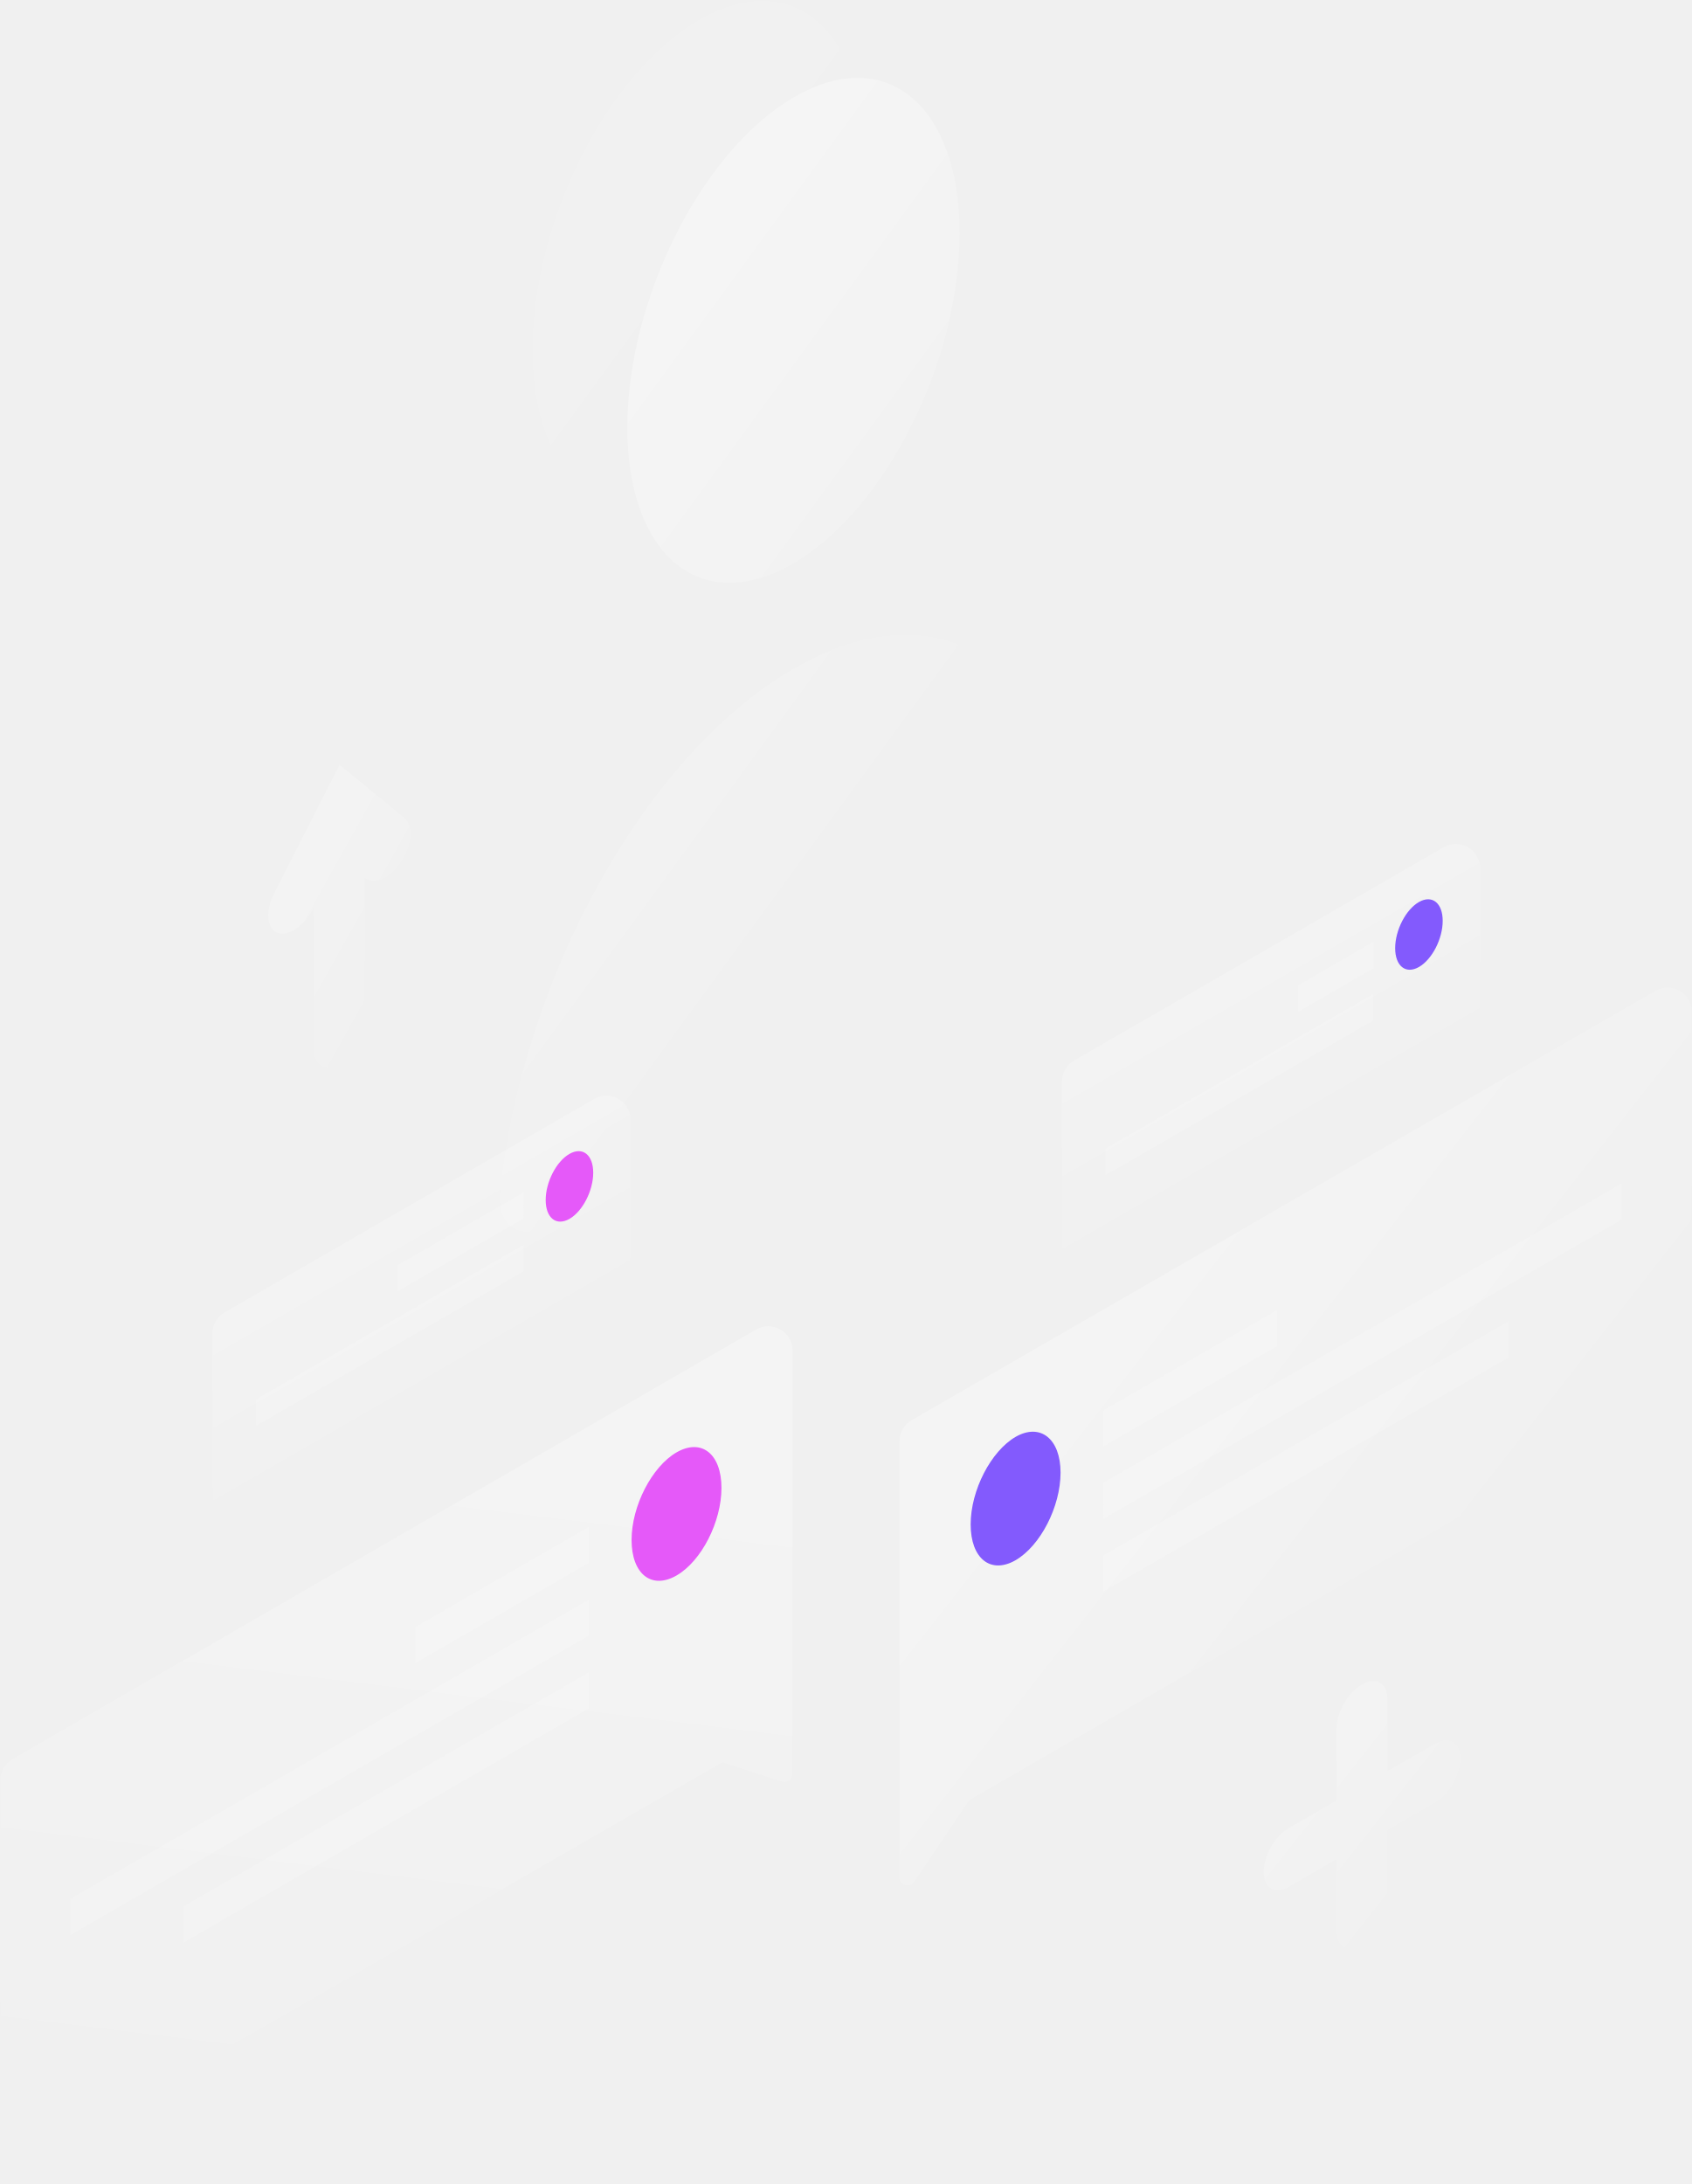
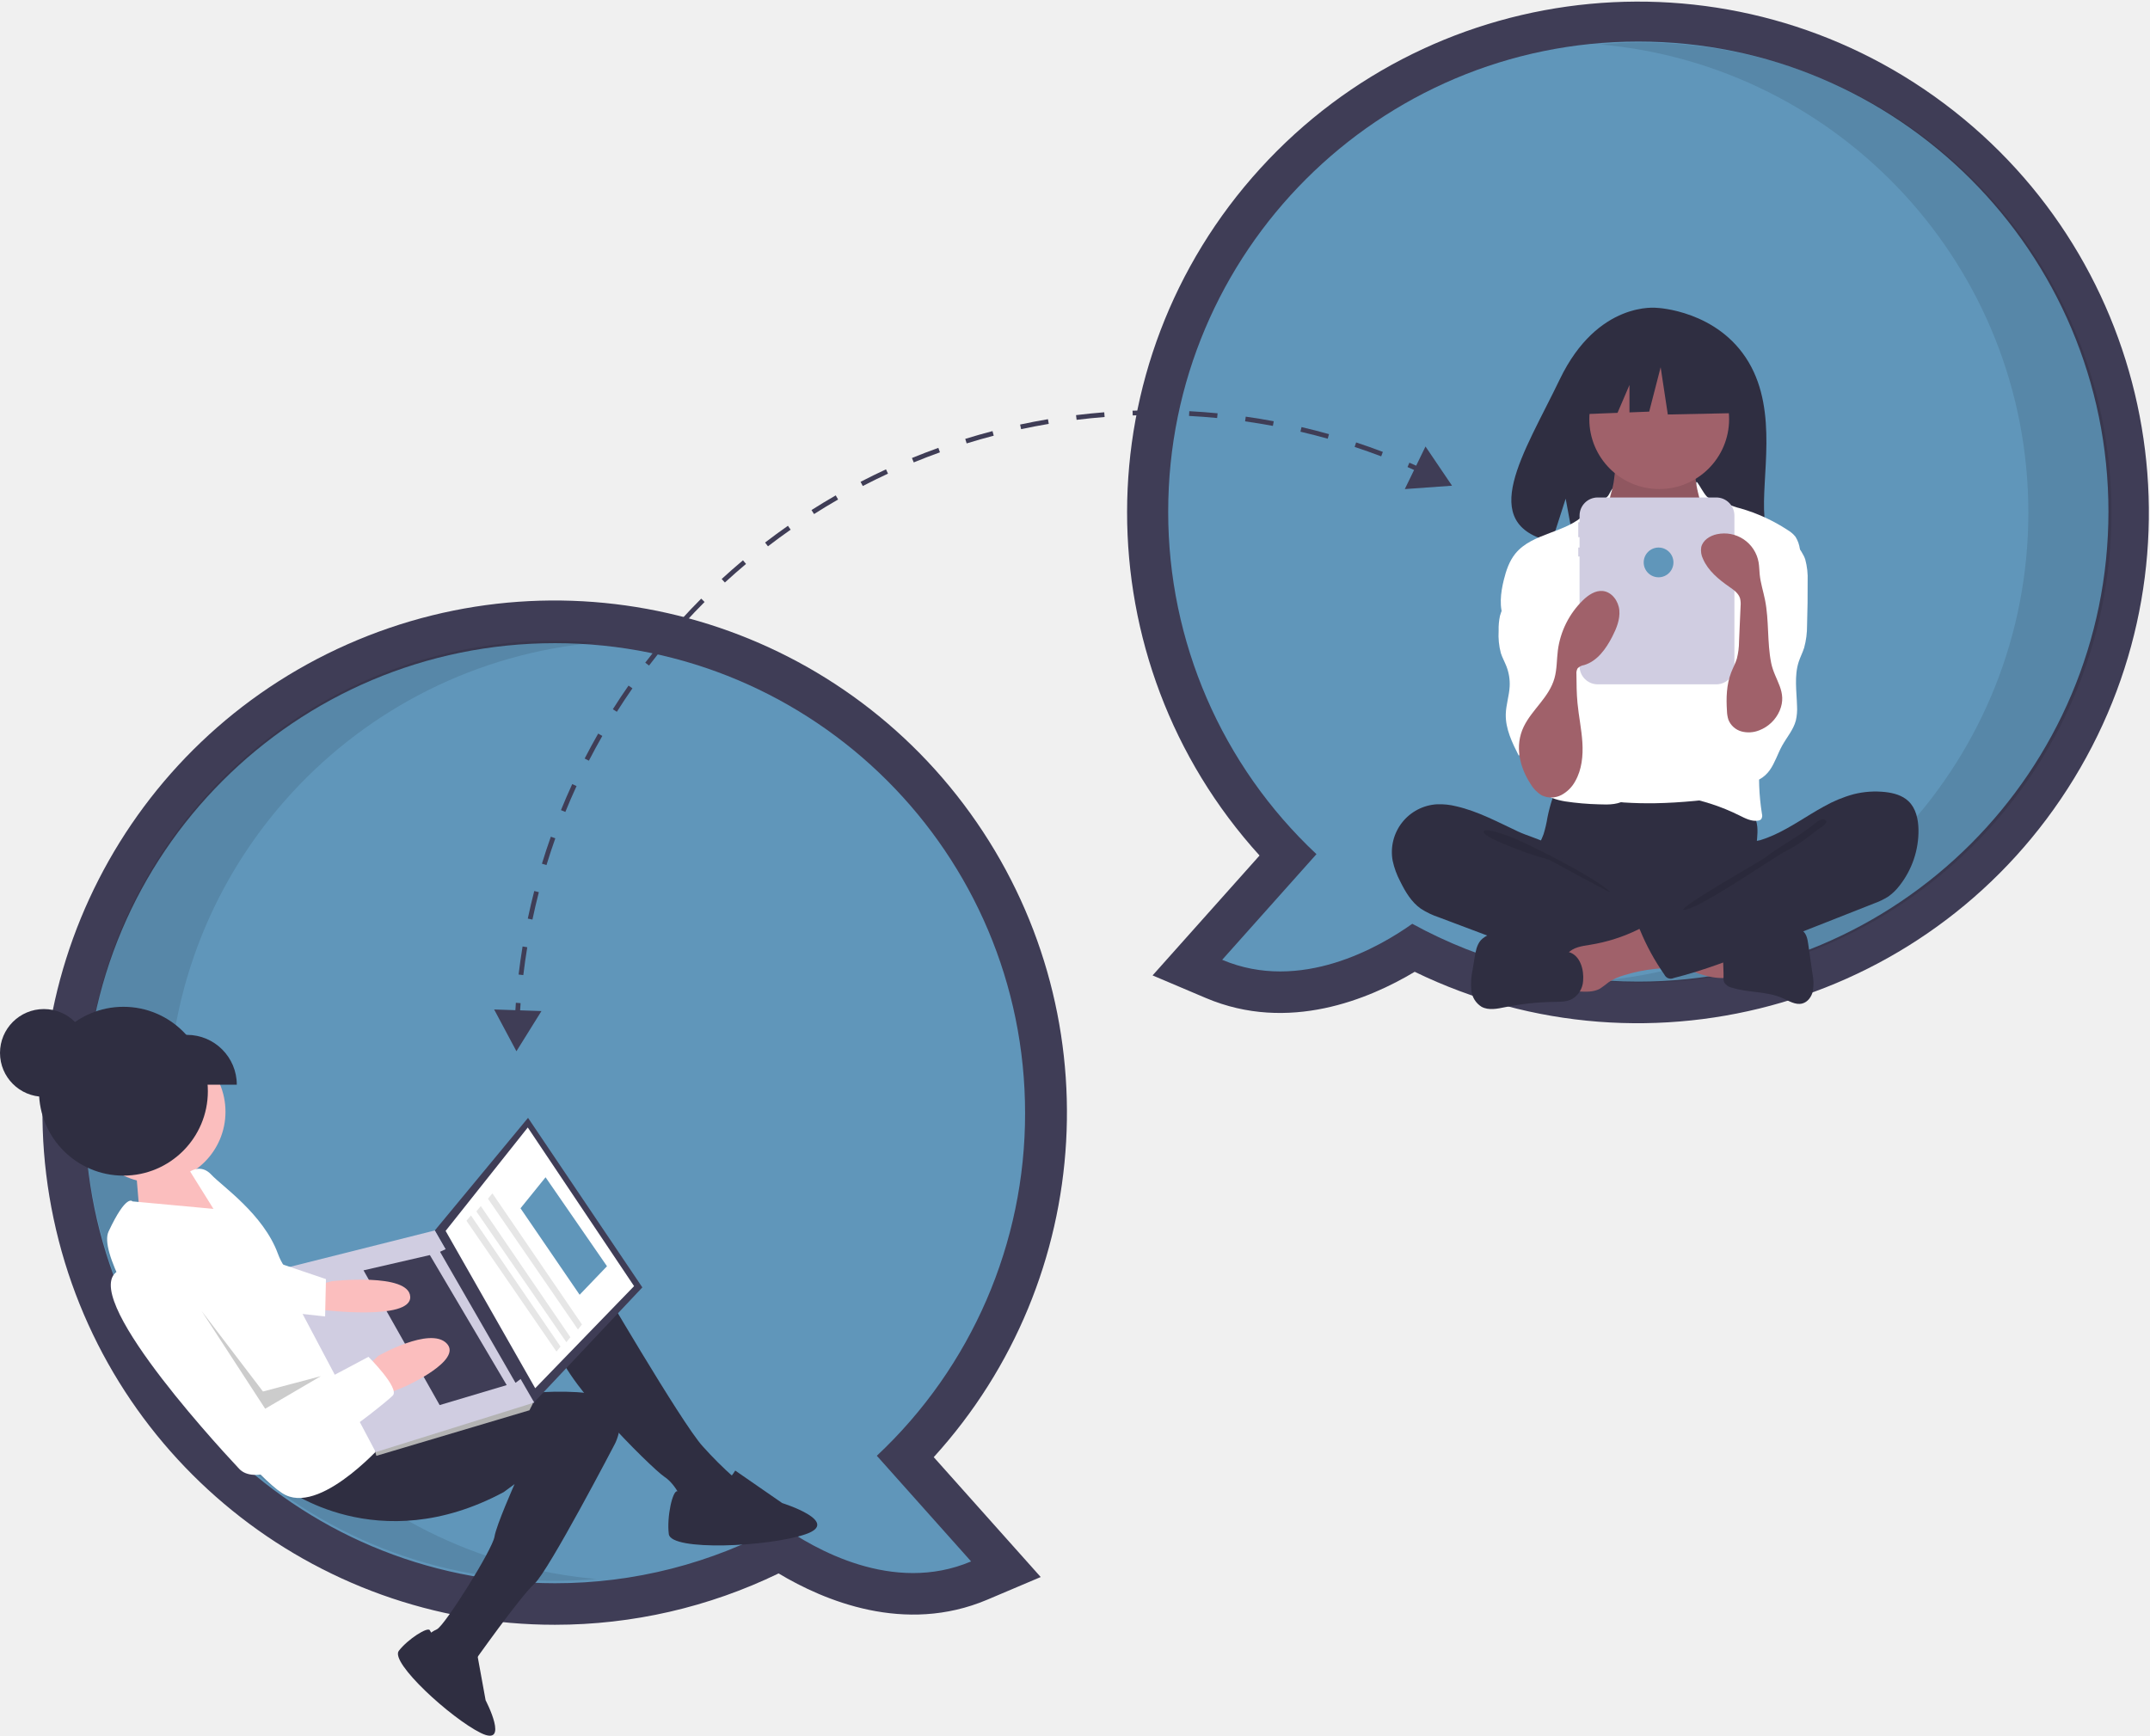
- <svg xmlns="http://www.w3.org/2000/svg" width="313" height="404" viewBox="0 0 313 404" fill="none">
-   <path opacity="0.5" d="M146.574 123.837C173.957 107.856 196.594 122.792 200.599 157.279C201.295 163.244 196.768 171.126 191.239 174.348L101.91 226.514C96.381 229.736 91.854 227.124 92.55 220.331C96.555 181.272 119.236 139.818 146.574 123.837Z" fill="url(#paint0_linear)" />
-   <path opacity="0.5" d="M116.058 79.073C116.058 102.892 129.814 114.126 146.792 104.198C163.77 94.27 177.526 66.968 177.526 43.149C177.526 19.331 163.77 8.096 146.792 18.024C129.814 27.953 116.058 55.255 116.058 79.073Z" fill="url(#paint1_linear)" />
-   <path opacity="0.07" d="M128.987 109.554C156.369 93.574 179.006 108.509 183.011 142.996C183.708 148.962 179.181 156.843 173.652 160.066L84.323 212.232C78.794 215.454 74.267 212.841 74.963 206.048C78.968 166.989 101.605 125.535 128.987 109.554Z" fill="url(#paint2_linear)" />
-   <path opacity="0.07" d="M98.471 64.791C98.471 88.61 112.227 99.844 129.205 89.916C146.183 79.988 159.939 52.686 159.939 28.867C159.939 5.048 146.183 -6.186 129.205 3.742C112.227 13.67 98.471 40.972 98.471 64.791Z" fill="url(#paint3_linear)" />
-   <path opacity="0.2" d="M39.31 246.651C39.31 245.049 40.164 243.569 41.551 242.768L109.941 203.271C112.93 201.544 116.668 203.702 116.668 207.154V239.708L39.31 284.384V246.651Z" fill="url(#paint4_linear)" />
-   <path d="M100.952 221.985C100.952 225.295 102.911 226.862 105.349 225.469C107.787 224.076 109.746 220.244 109.746 216.934C109.746 213.625 107.787 212.057 105.349 213.451C102.911 214.844 100.952 218.676 100.952 221.985Z" fill="#E559F9" />
-   <path opacity="0.15" d="M96.86 220.548L73.614 234.004V238.837L96.904 225.382L96.86 220.548Z" fill="#FEFEFE" />
-   <path opacity="0.15" d="M96.86 230.259L47.32 258.867V263.788L96.86 235.179V230.259Z" fill="#FEFEFE" />
-   <path opacity="0.2" d="M196.463 200.06C196.463 198.457 197.318 196.977 198.706 196.176L267.095 156.717C270.085 154.993 273.821 157.15 273.821 160.601V193.159L196.463 237.835V200.06Z" fill="url(#paint5_linear)" />
-   <path d="M258.105 175.393C258.105 178.703 260.064 180.27 262.502 178.877C264.94 177.483 266.899 173.651 266.899 170.342C266.899 167.033 264.94 165.465 262.502 166.859C260.064 168.252 258.105 172.084 258.105 175.393Z" fill="#835AFD" />
-   <path opacity="0.15" d="M254.144 174.174L240.126 182.273V187.194L254.144 179.094V174.174Z" fill="#FEFEFE" />
-   <path opacity="0.15" d="M254.013 183.884L204.473 212.493V217.413L254.013 188.805V183.884Z" fill="#FEFEFE" />
-   <path opacity="0.3" d="M146.614 249.832C146.616 246.378 142.878 244.219 139.887 245.946L2.284 325.416C0.897 326.216 0.043 327.695 0.042 329.296L-7.43479e-05 403.129L133.645 325.969L144.617 329.553C145.583 329.869 146.575 329.149 146.575 328.133L146.614 249.832Z" fill="url(#paint6_linear)" />
-   <path d="M116.842 284.863C116.842 291.177 120.542 294.095 125.156 291.438C129.771 288.782 133.471 281.51 133.471 275.24C133.471 268.926 129.771 266.009 125.156 268.665C120.586 271.321 116.842 278.593 116.842 284.863Z" fill="#E559F9" />
-   <path opacity="0.15" d="M108.919 282.425L76.792 300.975V307.68L108.919 289.131V282.425Z" fill="#FEFEFE" />
-   <path opacity="0.15" d="M108.919 295.88L12.973 351.268V357.974L108.919 302.586V295.88Z" fill="#FEFEFE" />
-   <path opacity="0.15" d="M108.919 309.335L33.912 352.662V359.367L108.919 316.041V309.335Z" fill="#FEFEFE" />
-   <path opacity="0.3" d="M166.424 266.593C166.425 264.992 167.28 263.512 168.667 262.712L306.27 183.284C309.26 181.558 312.997 183.717 312.996 187.17L312.956 255.819L179.311 332.979L169.118 348.084C168.293 349.307 166.384 348.722 166.384 347.248L166.424 266.593Z" fill="url(#paint7_linear)" />
-   <path d="M196.202 272.41C196.202 278.723 192.458 285.952 187.887 288.608C183.273 291.264 179.572 288.303 179.572 281.989C179.572 275.675 183.316 268.447 187.887 265.791C192.458 263.178 196.202 266.139 196.202 272.41Z" fill="#835AFD" />
-   <path opacity="0.15" d="M204.125 260.87L236.252 242.321V249.026L204.125 267.576V260.87Z" fill="#FEFEFE" />
-   <path opacity="0.15" d="M204.081 274.282L300.027 218.894V225.6L204.125 280.988L204.081 274.282Z" fill="#FEFEFE" />
-   <path opacity="0.15" d="M204.081 287.737L279.088 244.411V251.116L204.081 294.443V287.737Z" fill="#FEFEFE" />
-   <path opacity="0.2" d="M251.967 311.599C249.355 313.08 247.266 316.738 247.266 319.786V333.067L238.472 338.118C235.86 339.598 233.771 343.256 233.771 346.26C233.771 349.265 235.86 350.484 238.472 349.004L247.266 343.909V357.19C247.266 360.195 249.355 361.414 251.967 359.933C254.579 358.453 256.669 354.795 256.669 351.791V338.51L265.462 333.459C268.074 331.978 270.164 328.32 270.164 325.316C270.164 322.311 268.074 321.092 265.462 322.572L256.669 327.624V314.343C256.712 311.295 254.579 310.075 251.967 311.599Z" fill="url(#paint8_linear)" />
-   <path opacity="0.2" d="M62.818 141.472L50.716 165.247C49.061 168.513 49.322 171.779 51.325 172.563C53.328 173.347 56.288 171.3 57.942 168.034L58.073 167.729V194.117C58.073 197.122 60.162 198.341 62.774 196.86C65.386 195.336 67.476 191.722 67.476 188.718V162.33L67.606 162.461C69.26 163.81 72.264 162.417 74.223 159.325C76.226 156.234 76.487 152.663 74.833 151.313L62.818 141.472Z" fill="url(#paint9_linear)" />
-   <defs>
-     <linearGradient id="paint0_linear" x1="33.618" y1="97.776" x2="144.84" y2="178.888" gradientUnits="userSpaceOnUse">
-       <stop stop-color="white" />
-       <stop offset="1" stop-color="white" stop-opacity="0" />
-     </linearGradient>
-     <linearGradient id="paint1_linear" x1="90.288" y1="19.891" x2="201.51" y2="101.002" gradientUnits="userSpaceOnUse">
-       <stop stop-color="white" />
-       <stop offset="1" stop-color="white" stop-opacity="0" />
-     </linearGradient>
-     <linearGradient id="paint2_linear" x1="16.023" y1="83.489" x2="127.245" y2="164.601" gradientUnits="userSpaceOnUse">
-       <stop stop-color="white" />
-       <stop offset="1" stop-color="white" stop-opacity="0" />
-     </linearGradient>
-     <linearGradient id="paint3_linear" x1="72.693" y1="5.603" x2="183.915" y2="86.714" gradientUnits="userSpaceOnUse">
-       <stop stop-color="white" />
-       <stop offset="1" stop-color="white" stop-opacity="0" />
-     </linearGradient>
-     <linearGradient id="paint4_linear" x1="69.27" y1="226.769" x2="86.727" y2="257.005" gradientUnits="userSpaceOnUse">
-       <stop stop-color="white" />
-       <stop offset="1" stop-color="white" stop-opacity="0" />
-     </linearGradient>
-     <linearGradient id="paint5_linear" x1="226.423" y1="180.183" x2="243.88" y2="210.419" gradientUnits="userSpaceOnUse">
-       <stop stop-color="white" />
-       <stop offset="1" stop-color="white" stop-opacity="0" />
-     </linearGradient>
-     <linearGradient id="paint6_linear" x1="83.661" y1="244.547" x2="64.699" y2="398.299" gradientUnits="userSpaceOnUse">
-       <stop stop-color="white" />
-       <stop offset="1" stop-color="white" stop-opacity="0" />
-     </linearGradient>
-     <linearGradient id="paint7_linear" x1="198.387" y1="233.403" x2="274.093" y2="292.664" gradientUnits="userSpaceOnUse">
-       <stop stop-color="white" />
-       <stop offset="1" stop-color="white" stop-opacity="0" />
-     </linearGradient>
-     <linearGradient id="paint8_linear" x1="242.889" y1="328.562" x2="265.686" y2="346.549" gradientUnits="userSpaceOnUse">
-       <stop stop-color="white" />
-       <stop offset="1" stop-color="white" stop-opacity="0" />
-     </linearGradient>
-     <linearGradient id="paint9_linear" x1="54.215" y1="165.456" x2="76.298" y2="177.763" gradientUnits="userSpaceOnUse">
-       <stop stop-color="white" />
-       <stop offset="1" stop-color="white" stop-opacity="0" />
-     </linearGradient>
-   </defs>
+ <svg xmlns="http://www.w3.org/2000/svg" data-name="Layer 1" width="883.929" height="713.746" viewBox="0 0 883.929 713.746">
+   <path d="M739.66,492.741c-18.647,11.183-51.869,25.196-85.819,10.795l-21.946-9.309,43.978-49.299a210.034,210.034,0,1,1,63.787,47.813Zm-84.262-189.247A174.541,174.541,0,0,0,710.97,431.911l12.131,11.4-27.674,31.021c14.415-2.925,26.97-10.723,33.336-15.252l8.735-6.216,9.395,5.162a176.343,176.343,0,0,0,84.706,21.667c97.157,0,176.2-79.043,176.2-176.2,0-97.157-79.043-176.2-176.2-176.2S655.398,206.337,655.398,303.494Z" transform="translate(-158.0354 -93.12723)" fill="#3f3d56" />
+   <path d="M638.315,303.494c0-106.747,86.536-193.283,193.283-193.283s193.283,86.536,193.283,193.283S938.346,496.777,831.598,496.777A192.403,192.403,0,0,1,738.666,473c-13.361,9.506-45.955,28.468-78.154,14.809l38.759-43.448A192.735,192.735,0,0,1,638.315,303.494Z" transform="translate(-158.0354 -93.12723)" fill="#6096ba" />
+   <path d="M991.955,303.912c0-100.989-77.456-183.874-176.2-192.523,5.63-.493,11.325-.76,17.083-.76,106.747,0,193.283,86.536,193.283,193.283S939.585,497.196,832.838,497.196c-5.749,0-11.434-.27-17.056-.762C914.512,487.771,991.955,404.892,991.955,303.912Z" transform="translate(-158.0354 -93.12723)" opacity="0.1" style="isolation:isolate" />
+   <path d="M386.198,761.252A210.59,210.59,0,1,1,541.923,692.32l43.978,49.299-21.946,9.309c-33.95,14.401-67.172.388-85.819-10.795A210.856,210.856,0,0,1,386.198,761.252Zm0-386.566c-97.157,0-176.2,79.043-176.2,176.2,0,97.157,79.043,176.2,176.2,176.2a176.343,176.343,0,0,0,84.706-21.667l9.395-5.162,8.735,6.215c6.366,4.529,18.921,12.327,33.336,15.252l-27.674-31.021,12.131-11.4a174.541,174.541,0,0,0,55.572-128.418C562.398,453.729,483.355,374.686,386.198,374.686Z" transform="translate(-158.0354 -93.12723)" fill="#3f3d56" />
+   <path d="M579.481,550.885c0-106.747-86.536-193.283-193.283-193.283S192.915,444.138,192.915,550.885s86.536,193.283,193.283,193.283a192.404,192.404,0,0,0,92.932-23.777c13.361,9.506,45.955,28.468,78.154,14.809L518.525,691.753A192.735,192.735,0,0,0,579.481,550.885Z" transform="translate(-158.0354 -93.12723)" fill="#6096ba" />
+   <path d="M227.081,549.909c0-100.989,77.456-183.874,176.2-192.523-5.63-.493-11.325-.76-17.083-.76-106.747,0-193.283,86.536-193.283,193.283s86.536,193.283,193.283,193.283c5.749,0,11.434-.27,17.056-.762C304.523,733.768,227.081,650.889,227.081,549.909Z" transform="translate(-158.0354 -93.12723)" opacity="0.1" style="isolation:isolate" />
+   <path d="M876.973,242.088c-12.646-21.368-37.666-22.364-37.666-22.364s-24.38-3.118-40.02,29.426c-14.577,30.334-34.696,59.621-3.239,66.722l5.682-17.685,3.519,19.002a123.082,123.082,0,0,0,13.459.23c33.688-1.088,65.771.318,64.738-11.77C882.074,289.578,889.141,262.648,876.973,242.088Z" transform="translate(-158.0354 -93.12723)" fill="#2f2e41" />
+   <path d="M794.253,429.219a49.883,49.883,0,0,1-1.613,6.944c-.791,2.225-2.013,4.283-2.737,6.531-2.306,7.166.891,15.156,5.998,20.688a33.759,33.759,0,0,0,16.459,9.774,67.152,67.152,0,0,0,14.145,1.486c13.146.446,26.631.845,39.088-3.38a67.914,67.914,0,0,0,11.356-5.159,8.502,8.502,0,0,0,2.947-2.32,8.109,8.109,0,0,0,1.063-4.76c-.028-5.573-1.158-11.118-.89-16.684.149-3.083.726-6.164.442-9.238a17.043,17.043,0,0,0-13.025-14.681c-3.534-.759-7.199-.345-10.797.001a275.284,275.284,0,0,1-28.099,1.256c-9.586-.061-19.112-1.524-28.65-1.677-2.821-.045-2.764.824-3.662,3.554A66.496,66.496,0,0,0,794.253,429.219Z" transform="translate(-158.0354 -93.12723)" fill="#2f2e41" />
+   <path d="M821.456,291.605c-.461,2.412-.959,4.912-2.408,6.894-1.668,2.281-4.387,3.584-6.181,5.766-2.7,3.285-2.855,7.908-2.866,12.16-.01,3.917.069,8.096,2.254,11.348a19.831,19.831,0,0,0,5.684,5.011c8.193,5.521,17.046,11.141,26.924,11.324,4.093.075,8.481-.982,11.174-4.064a16.778,16.778,0,0,0,2.705-4.827,64.095,64.095,0,0,0,4.537-19.512,22.911,22.911,0,0,0-.864-9.373c-1.2-3.346-3.626-6.099-5.23-9.271A20.638,20.638,0,0,1,855.198,284.849a1.318,1.318,0,0,0-.07-.885,1.289,1.289,0,0,0-1.062-.43l-19.586-1.41a42.625,42.625,0,0,1-5.438-.622c-1.056-.215-3.845-1.714-4.851-1.315C822.327,280.924,821.838,289.605,821.456,291.605Z" transform="translate(-158.0354 -93.12723)" fill="#a0616a" />
+   <path d="M821.456,292.217c-.461,2.412-.959,4.912-2.408,6.894-1.668,2.28-4.387,3.584-6.181,5.766-2.7,3.285-2.855,7.908-2.866,12.16-.01,3.917.069,8.096,2.254,11.348A19.831,19.831,0,0,0,817.938,333.396c8.193,5.521,17.046,11.141,26.924,11.324,4.093.075,8.481-.982,11.174-4.064a16.777,16.777,0,0,0,2.705-4.827,64.095,64.095,0,0,0,4.537-19.512,22.911,22.911,0,0,0-.864-9.373c-1.2-3.346-3.626-6.099-5.23-9.271A20.638,20.638,0,0,1,855.198,285.46a1.318,1.318,0,0,0-.07-.885,1.289,1.289,0,0,0-1.062-.431l-19.586-1.41a42.623,42.623,0,0,1-5.438-.622c-1.056-.215-3.845-1.714-4.851-1.315C822.327,281.535,821.838,290.217,821.456,292.217Z" transform="translate(-158.0354 -93.12723)" opacity="0.1" />
+   <circle cx="682.151" cy="172.37" r="28.735" fill="#a0616a" />
+   <path d="M825.486,329.856a17.623,17.623,0,0,0,5.047,4.033,15.859,15.859,0,0,0,6.305,1.201c5.18.146,10.795-.803,14.398-4.527,4.645-4.8,4.492-12.543,8.133-18.143a4.041,4.041,0,0,1,1.173-1.283,3.803,3.803,0,0,1,1.995-.459c4.598-.043,8.604,2.939,12.219,5.781a16.095,16.095,0,0,1,4.301,4.381,14.849,14.849,0,0,1,1.45,4.441c1.794,8.757,2.375,17.711,2.951,26.631.318,4.927.637,9.859.613,14.796-.078,16.266-3.859,32.26-7.618,48.086-.484,2.039-1.147,4.318-3.002,5.295a7.402,7.402,0,0,1-2.619.639c-10.769,1.265-21.559,2.531-32.401,2.698q-6.346.098-12.687-.307a6.834,6.834,0,0,1-2.137-.373,6.027,6.027,0,0,1-2.33-1.979c-5.864-7.39-6.21-17.606-6.173-27.04q.137-34.597,2.472-69.138c.129-1.901.157-4.209-1.213-5.704A71.41,71.41,0,0,0,825.486,329.856Z" transform="translate(-158.0354 -93.12723)" fill="#fff" />
+   <path d="M819.399,296.677c-.971,1.757-8.126,6.119-9.507,7.575-7.718,8.135-21.804,7.83-28.863,16.543-2.483,3.066-3.774,6.918-4.723,10.747-1.342,5.416-2.059,11.323.19,16.43,2.163,4.914,6.718,8.311,9.81,12.701,3.395,4.82,4.921,10.672,6.384,16.383,1.08,4.217,2.169,8.538,1.748,12.871-.478,4.926-2.862,9.436-4.269,14.181s-1.65,10.396,1.604,14.125c2.391,2.739,6.141,3.826,9.725,4.436a111.727,111.727,0,0,0,13.861,1.207c4.097.181,8.614.216,11.764-2.41,2.485-2.073,3.566-5.436,3.705-8.669s-.533-6.438-.954-9.646c-.437-3.326-.605-6.681-.745-10.033q-.945-22.559-.258-45.147a38.42,38.42,0,0,0-.457-9.368c-.879-4.028-3.056-7.628-4.872-11.329a42.873,42.873,0,0,1-4.753-22.648C819.338,296.566,822.853,290.426,819.399,296.677Z" transform="translate(-158.0354 -93.12723)" fill="#fff" />
+   <path d="M859.751,297.289c1.478,1.519,6.501,2.02,8.382,2.999a29.368,29.368,0,0,0,5.51,1.908,71.532,71.532,0,0,1,19.356,8.884,11.747,11.747,0,0,1,3.237,2.796,12.816,12.816,0,0,1,1.791,5.056c.921,4.561,1.846,9.177,1.639,13.825-.22,4.934-1.706,9.713-3.18,14.427L890.976,364.797c-4.112,13.147-8.251,26.424-9.408,40.151a94.445,94.445,0,0,0,.848,22.804,2.704,2.704,0,0,1-.278,2.209,2.175,2.175,0,0,1-1.349.621c-2.659.416-5.232-.94-7.642-2.14a84.622,84.622,0,0,0-23.327-7.633,54.232,54.232,0,0,0,7.245-14.936,90.396,90.396,0,0,0,2.189-10.272l2.563-14.823a145.656,145.656,0,0,0,2.199-16.392,20.521,20.521,0,0,0-.357-6.175,29.956,29.956,0,0,0-2.341-5.569c-4.224-8.786-6.206-18.812-4.544-28.418.727-4.204,2.141-8.413,1.551-12.638-.567-4.062.022-7.22-1.02-11.24C853.025,283.838,856.97,294.43,859.751,297.289Z" transform="translate(-158.0354 -93.12723)" fill="#fff" />
+   <path d="M780.956,334.687c-1.926,3.996-5.145,7.4-6.241,11.698a25.557,25.557,0,0,0-.544,6.114,29.043,29.043,0,0,0,.907,9.194c.612,1.895,1.606,3.643,2.323,5.502a19.948,19.948,0,0,1,1.307,8.151c-.193,3.849-1.501,7.585-1.603,11.438-.161,6.058,2.641,11.754,5.376,17.162A12.617,12.617,0,0,1,800.82,397.941a3.761,3.761,0,0,0,.827-2.741q.303-10.543.585-21.087c.296-10.871.578-21.887-1.923-32.471-1.129-4.778-2.886-9.538-6.107-13.245-1.696-1.952-7.453-7.092-10.237-4.906-1.252.983-.959,3.659-1.158,5.015A21.275,21.275,0,0,1,780.956,334.687Z" transform="translate(-158.0354 -93.12723)" fill="#fff" />
+   <path d="M900.228,323.172a29.409,29.409,0,0,1,.983,8.845q.056,9.114-.242,18.226a33.977,33.977,0,0,1-1.184,9.227c-.622,1.955-1.581,3.789-2.224,5.738-1.925,5.841-.873,12.175-.708,18.322a20.819,20.819,0,0,1-.504,5.927c-1.016,3.811-3.745,6.89-5.65,10.343-1.809,3.28-2.901,6.956-5.062,10.015s-5.902,5.484-9.528,4.544c-2.747-.712-4.699-3.143-6.05-5.64a27.661,27.661,0,0,1-2.86-17.943c1.356-7.461,5.738-14.08,7.319-21.497,2.17-10.185-1.128-20.695-1.03-31.108a15.037,15.037,0,0,1,.655-4.822c.829-2.379,2.61-4.278,4.255-6.186a78.096,78.096,0,0,0,5.718-7.504c1.178-1.756,2.777-6.273,4.865-6.649C893.643,312.174,899.072,319.571,900.228,323.172Z" transform="translate(-158.0354 -93.12723)" fill="#fff" />
+   <path d="M756.77,424.689a28.363,28.363,0,0,0-7.89-.839,19.691,19.691,0,0,0-18.282,23.213,33.074,33.074,0,0,0,3.126,8.543c2.092,4.246,4.602,8.483,8.475,11.204a33.011,33.011,0,0,0,7.48,3.56l20.401,7.685c3.001,1.131,6.003,2.261,9.034,3.31a176.701,176.701,0,0,0,47.185,9.38,51.092,51.092,0,0,0,14.65-.742,4.769,4.769,0,0,0,3-1.621,5.139,5.139,0,0,0,.67-2.214l1.255-8.788a7.361,7.361,0,0,0-.107-3.705c-.575-1.477-2.017-2.406-3.391-3.196-13.412-7.703-29.073-11.953-40.362-22.526-2.658-2.489-4.882-6.434-8.111-8.125-3.662-1.917-7.974-3.011-11.759-4.778C773.872,431.189,765.737,426.751,756.77,424.689Z" transform="translate(-158.0354 -93.12723)" fill="#2f2e41" />
+   <path d="M777.137,436.538c7.211,2.26,37.655,17.914,42.874,23.379-.699.252-24.432-13.048-25.144-13.262A143.389,143.389,0,0,1,775.738,439.914c-1.237-.572-8.034-3.26-7.726-4.821C768.359,433.333,775.857,436.136,777.137,436.538Z" transform="translate(-158.0354 -93.12723)" opacity="0.1" />
+   <path d="M867.098,495.305a1.694,1.694,0,0,0,1.143-.336,1.766,1.766,0,0,0,.357-1.315l-.034-11.973c-3.443-1.64-7.294-2.166-11.074-2.671L839.853,476.651c.405.054-2.758,7.597-2.273,8.604.855,1.775,7.387,3.348,9.231,4.186C853.22,492.353,859.88,495.556,867.098,495.305Z" transform="translate(-158.0354 -93.12723)" fill="#a0616a" />
+   <path d="M811.76,481.639c-3.33.53-7.047.999-9.204,3.592-2.735,3.287-1.571,8.188-.266,12.26a3.975,3.975,0,0,0,4.637,3.317c3.037.192,6.269.343,8.923-1.147a39.106,39.106,0,0,0,3.466-2.576,22.223,22.223,0,0,1,6.373-2.913,64.441,64.441,0,0,1,12.792-2.636,19.895,19.895,0,0,0,5.039-.888,5.584,5.584,0,0,0,3.549-3.446c.615-2.176-.65-4.394-1.863-6.302a25.142,25.142,0,0,0-5.364-6.63c-3.286-2.553-4.912-.593-8.223,1.04A69.764,69.764,0,0,1,811.76,481.639Z" transform="translate(-158.0354 -93.12723)" fill="#a0616a" />
+   <path d="M803.057,484.638l-21.145-6.25a27.988,27.988,0,0,0-7.869-1.525,9.446,9.446,0,0,0-7.226,2.922c-1.64,1.924-2.109,4.555-2.518,7.049l-.874,5.337a26.805,26.805,0,0,0-.49,8.196,9.062,9.062,0,0,0,4.201,6.752c2.926,1.596,6.512.817,9.778.149a106.454,106.454,0,0,1,20.038-2.149c2.531-.03,5.186.001,7.422-1.184a9.266,9.266,0,0,0,4.522-7.384C809.313,491.993,807.793,486.038,803.057,484.638Z" transform="translate(-158.0354 -93.12723)" fill="#2f2e41" />
+   <path d="M875.41,479.192c2.741-.48,5.16-2.038,7.787-2.958,3.697-1.294,7.704-1.294,11.621-1.28a7.46,7.46,0,0,1,4.166.834c1.725,1.149,2.168,3.447,2.461,5.499l1.77,12.38a19.428,19.428,0,0,1,.145,7.014c-.519,2.294-2.083,4.506-4.36,5.098-2.765.719-5.476-1.047-8.086-2.208-6.525-2.9-14.11-2.159-20.914-4.326a4.687,4.687,0,0,1-3.13-2.238,5.093,5.093,0,0,1-.244-2.139c.117-3.979-.723-9.413.475-13.216C868.178,478.231,872.35,479.192,875.41,479.192Z" transform="translate(-158.0354 -93.12723)" fill="#2f2e41" />
+   <path d="M920.157,419.706a36.719,36.719,0,0,1,12.935-.884c3.458.381,7.021,1.343,9.546,3.737,3.073,2.913,4.06,7.419,4.143,11.652a36.404,36.404,0,0,1-7.912,23.249,21.096,21.096,0,0,1-4.524,4.355,29.776,29.776,0,0,1-5.886,2.836l-45.687,18.02c-12.019,4.741-24.081,9.495-36.618,12.621a2.854,2.854,0,0,1-3.84-1.392,94.654,94.654,0,0,1-10.013-18.317,1.234,1.234,0,0,1,.546-1.946l32.315-18.567a32.674,32.674,0,0,0,6.577-4.532,16.329,16.329,0,0,0,3.377-4.701c.67-1.399.732-4.701,1.588-5.735.838-1.013,3.703-1.093,5.027-1.492a45.613,45.613,0,0,0,5.473-2.069c7.229-3.234,13.666-7.932,20.595-11.719A52.844,52.844,0,0,1,920.157,419.706Z" transform="translate(-158.0354 -93.12723)" fill="#2f2e41" />
+   <path d="M901.838,433.572c-5.552,4.17-12.74,8.003-18.243,12.283-1.878,1.461-33.183,19.061-33.626,21.398,5.133.865,37.834-22.012,42.513-24.294s8.826-5.502,12.936-8.697c1.047-.814,5.486-3.262,2.479-4.172C906.203,429.577,903.088,432.739,901.838,433.572Z" transform="translate(-158.0354 -93.12723)" opacity="0.1" />
+   <path d="M863.637,297.693H814.902a7.465,7.465,0,0,0-7.465,7.465v2.734h-.53v6.114h.53v4.28h-.53v3.668h.53V367.065a7.465,7.465,0,0,0,7.465,7.465h48.735a7.465,7.465,0,0,0,7.465-7.465V305.158A7.465,7.465,0,0,0,863.637,297.693Z" transform="translate(-158.0354 -93.12723)" fill="#d0cde1" />
+   <polygon points="713.347 146.901 688.629 133.953 654.494 139.25 647.432 170.442 665.012 169.765 669.923 158.306 669.923 169.577 678.035 169.265 682.743 151.02 685.686 170.442 714.524 169.853 713.347 146.901" fill="#2f2e41" />
+   <path d="M787.423,415.666a12.844,12.844,0,0,0,4.614,4.59,9.023,9.023,0,0,0,7.931-.213,13.961,13.961,0,0,0,5.724-5.739c2.686-4.744,3.243-10.42,2.907-15.861s-1.497-10.799-2.011-16.226c-.374-3.945-.404-7.914-.434-11.877a3.95,3.95,0,0,1,.499-2.402,4.716,4.716,0,0,1,2.65-1.323c5.422-1.611,9.02-6.693,11.6-11.726,1.723-3.361,3.221-7.035,2.889-10.797s-3.036-7.552-6.793-7.936c-3.097-.316-5.957,1.651-8.192,3.819A35.127,35.127,0,0,0,798.522,360.532c-.49,3.825-.35,7.754-1.39,11.468-2.221,7.929-9.172,12.79-12.636,19.925C780.679,399.785,782.786,408.71,787.423,415.666Z" transform="translate(-158.0354 -93.12723)" fill="#a0616a" />
+   <path d="M889.703,385.375a14.984,14.984,0,0,1-8.403,8.074,11.606,11.606,0,0,1-7.305.447,8.1,8.1,0,0,1-5.351-4.787,12.895,12.895,0,0,1-.603-3.595c-.348-5.347-.213-10.857,1.729-15.851.749-1.926,1.759-3.753,2.35-5.733a28.752,28.752,0,0,0,.885-6.997l.638-14.589a9.494,9.494,0,0,0-.217-3.163c-.637-2.111-2.61-3.483-4.42-4.742-4.372-3.04-8.692-6.588-10.81-11.473a8.047,8.047,0,0,1-.747-4.752c.597-2.897,3.521-4.772,6.411-5.404a14.339,14.339,0,0,1,17.191,11.555c.286,1.646.282,3.328.449,4.991.355,3.527,1.475,6.927,2.175,10.401,1.725,8.559.831,17.407,2.537,25.964C887.64,372.877,893.019,377.546,889.703,385.375Z" transform="translate(-158.0354 -93.12723)" fill="#a0616a" />
+   <circle cx="681.886" cy="231.272" r="6.114" fill="#6096ba" />
+   <circle cx="18.037" cy="432.969" r="18.035" fill="#2f2e41" />
+   <polygon points="83.411 486.51 74.327 477.68 56.086 483.346 57.838 504.467 95.344 502.725 83.822 487.069 83.411 486.51" fill="#fbbebe" />
+   <circle cx="63.543" cy="457.171" r="29.158" fill="#fbbebe" />
+   <path d="M402.592,617.061s35.821,61.559,44.346,70.8a154.739,154.739,0,0,0,12.935,12.892s-4.008,13.293-10.391,12.819a30.042,30.042,0,0,1-10.529-2.595s-2.849-7.385-7.818-10.624-45.568-43.18-44.619-55.946S402.592,617.061,402.592,617.061Z" transform="translate(-158.0354 -93.12723)" fill="#2f2e41" />
+   <path d="M275.023,704.908s38.193,29.644,90.099,1.789l4.473-3.292s-7.549,16.982-8.249,21.586c-.812,5.338-20.466,36.61-23.673,38.108s-3.914,2.88-3.914,2.88l13.61,14.981,5.032-3.703s19.622-27.801,25.361-32.886S410.845,686.84,410.845,686.84s10.454-19.761-15.636-21.247-38.096,5.625-38.096,5.625l-46.304,7.356Z" transform="translate(-158.0354 -93.12723)" fill="#2f2e41" />
+   <path d="M460.316,697.841l19.318,13.366s24.646,7.722,9.464,12.86-55.188,6.997-56.095-.092,1.578-18.249,3.574-17.638S452.425,710.544,460.316,697.841Z" transform="translate(-158.0354 -93.12723)" fill="#2f2e41" />
+   <path d="M354.111,772.666l3.576,19.635s10.167,19.444-2.04,13.411-37.357-28.95-33.643-33.754,11.911-10.015,12.743-8.449S341.739,775.556,354.111,772.666Z" transform="translate(-158.0354 -93.12723)" fill="#2f2e41" />
+   <path d="M317.275,685.019s-25.963,30.312-41.725,22.949-80.249-92.648-72.886-108.41S212.497,587.15,212.497,587.15l33.297,3.079-9.58-15.361s4.473-3.292,8.736,1.329,21.375,16.162,27.337,32.462,23.464,15.487,23.464,15.487Z" transform="translate(-158.0354 -93.12723)" fill="#fff" />
+   <polygon points="264.085 529.388 219.08 577.161 178.764 505.981 217.091 459.674 264.085 529.388" fill="#3f3d56" />
+   <polygon points="260.688 528.871 220.04 570.852 183.206 506.16 216.986 463.631 260.688 528.871" fill="#fff" />
+   <polygon points="216.875 575.336 219.08 577.161 217.666 579.925 154.735 598.655 154.14 596.499 157.003 593.538 216.875 575.336" fill="#b3b3b3" />
+   <polygon points="219.639 576.75 154.472 597.125 114.747 522.062 178.764 505.981 219.639 576.75" fill="#d0cde1" />
+   <polygon points="214.733 566.569 211.937 568.626 180.907 514.748 184.114 513.25 214.733 566.569" fill="#3f3d56" />
+   <polygon points="208.318 569.565 180.751 577.785 149.457 522.377 176.729 516.099 208.318 569.565" fill="#3f3d56" />
+   <path d="M288.692,621.582l5.708-1.614s31.83-3.599,32.294,6.402-36.567,5.361-36.567,5.361l-4.938-6.71Z" transform="translate(-158.0354 -93.12723)" fill="#fbbebe" />
+   <path d="M316.61,666.546l7.944-3.26s23.98-10.752,17.101-17.757-28.095,5.16-28.095,5.16l-4.062,3.851Z" transform="translate(-158.0354 -93.12723)" fill="#fbbebe" />
+   <path d="M309.53,651.069s12.935,12.892,9.992,15.92-51.209,42.857-63.173,30.113-70.257-76.728-47.575-82.215,28.676,7.342,28.676,7.342l29.944,51.23Z" transform="translate(-158.0354 -93.12723)" fill="#fff" />
+   <polygon points="112.763 518.781 134.011 525.986 133.664 541.326 111.192 538.901 112.763 518.781" fill="#fff" />
+   <polygon points="131.914 565.887 109.021 579.287 82.865 539.06 108.113 572.197 131.914 565.887" opacity="0.2" />
+   <circle cx="50.745" cy="448.718" r="34.712" fill="#2f2e41" />
+   <polygon points="238.3 532.417 213.995 496.862 224.298 484.108 249.553 520.688 238.3 532.417" fill="#6096ba" />
+   <polygon points="237.615 546.712 200.613 492.919 202.438 490.714 239.267 544.634 237.615 546.712" fill="#e6e6e6" />
+   <polygon points="232.847 551.945 195.845 498.152 197.67 495.947 234.499 549.868 232.847 551.945" fill="#e6e6e6" />
+   <polygon points="228.785 555.796 191.783 502.003 193.608 499.798 230.437 553.719 228.785 555.796" fill="#e6e6e6" />
+   <path d="M66.117,425.544h10.738a20.5,20.5,0,0,1,20.5,20.5v0a0,0,0,0,1,0,0H66.117a0,0,0,0,1,0,0V425.544A0,0,0,0,1,66.117,425.544Z" fill="#2f2e41" />
+   <path d="M372.067,505.626l-1.947-.145c-.075,1.012-.13,2.03-.194,3.046l-8.738-.293,9.166,17.175,10.294-16.524-8.77-.294C371.941,507.603,371.993,506.612,372.067,505.626Z" transform="translate(-158.0354 -93.12723)" fill="#3f3d56" />
+   <path d="M423.317,365.625l1.552,1.185c2.328-3.049,4.759-6.093,7.227-9.047l-1.499-1.252C428.111,359.488,425.662,362.554,423.317,365.625Z" transform="translate(-158.0354 -93.12723)" fill="#3f3d56" />
+   <path d="M438.272,347.728l1.441,1.317c2.59-2.837,5.279-5.654,7.992-8.374L446.323,339.292C443.59,342.032,440.881,344.87,438.272,347.728Z" transform="translate(-158.0354 -93.12723)" fill="#3f3d56" />
+   <path d="M454.736,331.219l1.32,1.439c2.833-2.601,5.757-5.17,8.693-7.636l-1.256-1.495C460.536,326.011,457.59,328.599,454.736,331.219Z" transform="translate(-158.0354 -93.12723)" fill="#3f3d56" />
+   <path d="M409.991,384.779l1.65,1.043c2.052-3.246,4.207-6.494,6.404-9.653l-1.602-1.115C414.229,378.236,412.058,381.508,409.991,384.779Z" transform="translate(-158.0354 -93.12723)" fill="#3f3d56" />
+   <path d="M472.579,316.227l1.189,1.548c3.051-2.342,6.189-4.644,9.328-6.84l-1.119-1.6C478.813,311.549,475.652,313.867,472.579,316.227Z" transform="translate(-158.0354 -93.12723)" fill="#3f3d56" />
+   <path d="M398.406,405.043l1.736.892c1.759-3.42,3.619-6.848,5.528-10.186l-1.695-.97C402.051,398.143,400.178,401.596,398.406,405.043Z" transform="translate(-158.0354 -93.12723)" fill="#3f3d56" />
+   <path d="M379.574,459.997l-1.89-.487c-.965,3.746-1.858,7.566-2.655,11.354l1.91.402C377.731,467.507,378.617,463.715,379.574,459.997Z" transform="translate(-158.0354 -93.12723)" fill="#3f3d56" />
+   <path d="M491.665,302.867l1.048,1.647c3.236-2.059,6.563-4.074,9.889-5.989l-.974-1.692C498.276,298.763,494.925,300.793,491.665,302.867Z" transform="translate(-158.0354 -93.12723)" fill="#3f3d56" />
+   <path d="M374.808,482.643l-1.927-.317c-.627,3.811-1.177,7.695-1.636,11.543l1.939.231C373.64,490.282,374.186,486.426,374.808,482.643Z" transform="translate(-158.0354 -93.12723)" fill="#3f3d56" />
+   <path d="M388.661,426.266l1.808.735c1.448-3.563,2.996-7.144,4.603-10.642l-1.774-.815C391.679,419.069,390.119,422.677,388.661,426.266Z" transform="translate(-158.0354 -93.12723)" fill="#3f3d56" />
+   <path d="M380.841,448.286l1.868.57c1.126-3.684,2.349-7.39,3.637-11.016l-1.84-.653C383.208,440.84,381.975,444.574,380.841,448.286Z" transform="translate(-158.0354 -93.12723)" fill="#3f3d56" />
+   <path d="M623.732,263.954c3.828-.133,7.725-.185,11.58-.149l.017-1.952c-3.882-.036-7.809.017-11.664.15Z" transform="translate(-158.0354 -93.12723)" fill="#3f3d56" />
+   <path d="M511.845,291.25l.898,1.733c3.409-1.766,6.899-3.478,10.374-5.088l-.821-1.771C518.796,287.745,515.279,289.47,511.845,291.25Z" transform="translate(-158.0354 -93.12723)" fill="#3f3d56" />
+   <path d="M669.93,266.388c3.808.539,7.652,1.17,11.424,1.876l.358-1.919c-3.8-.711-7.672-1.347-11.51-1.89Z" transform="translate(-158.0354 -93.12723)" fill="#3f3d56" />
+   <path d="M692.685,270.645c3.739.873,7.512,1.844,11.213,2.884l.528-1.88c-3.728-1.048-7.529-2.025-11.297-2.905Z" transform="translate(-158.0354 -93.12723)" fill="#3f3d56" />
+   <path d="M714.969,276.91c3.645,1.203,7.317,2.505,10.911,3.871l.694-1.825c-3.622-1.377-7.319-2.689-10.992-3.9Z" transform="translate(-158.0354 -93.12723)" fill="#3f3d56" />
+   <path d="M646.886,264.159c3.845.202,7.729.491,11.547.86l.189-1.943c-3.847-.372-7.761-.664-11.633-.867Z" transform="translate(-158.0354 -93.12723)" fill="#3f3d56" />
+   <path d="M600.423,263.829l.238,1.938c3.805-.468,7.679-.858,11.514-1.16l-.153-1.947C608.158,262.964,604.256,263.357,600.423,263.829Z" transform="translate(-158.0354 -93.12723)" fill="#3f3d56" />
+   <path d="M554.878,273.596l.578,1.865c3.669-1.136,7.413-2.204,11.129-3.176l-.494-1.888C562.347,271.375,558.574,272.451,554.878,273.596Z" transform="translate(-158.0354 -93.12723)" fill="#3f3d56" />
+   <path d="M532.961,281.468l.741,1.806c3.55-1.457,7.175-2.851,10.777-4.145l-.66-1.837C540.19,278.596,536.537,280.001,532.961,281.468Z" transform="translate(-158.0354 -93.12723)" fill="#3f3d56" />
+   <path d="M577.434,267.698l.409,1.909c3.751-.804,7.575-1.536,11.367-2.174l-.324-1.926C585.066,266.152,581.212,266.888,577.434,267.698Z" transform="translate(-158.0354 -93.12723)" fill="#3f3d56" />
+   <path d="M755.01,292.853l-10.91-16.123-3.836,7.897c-.929-.415-1.852-.838-2.78-1.24l-.776,1.792c.906.392,1.801.803,2.702,1.205l-3.818,7.859Z" transform="translate(-158.0354 -93.12723)" fill="#3f3d56" />
</svg>
